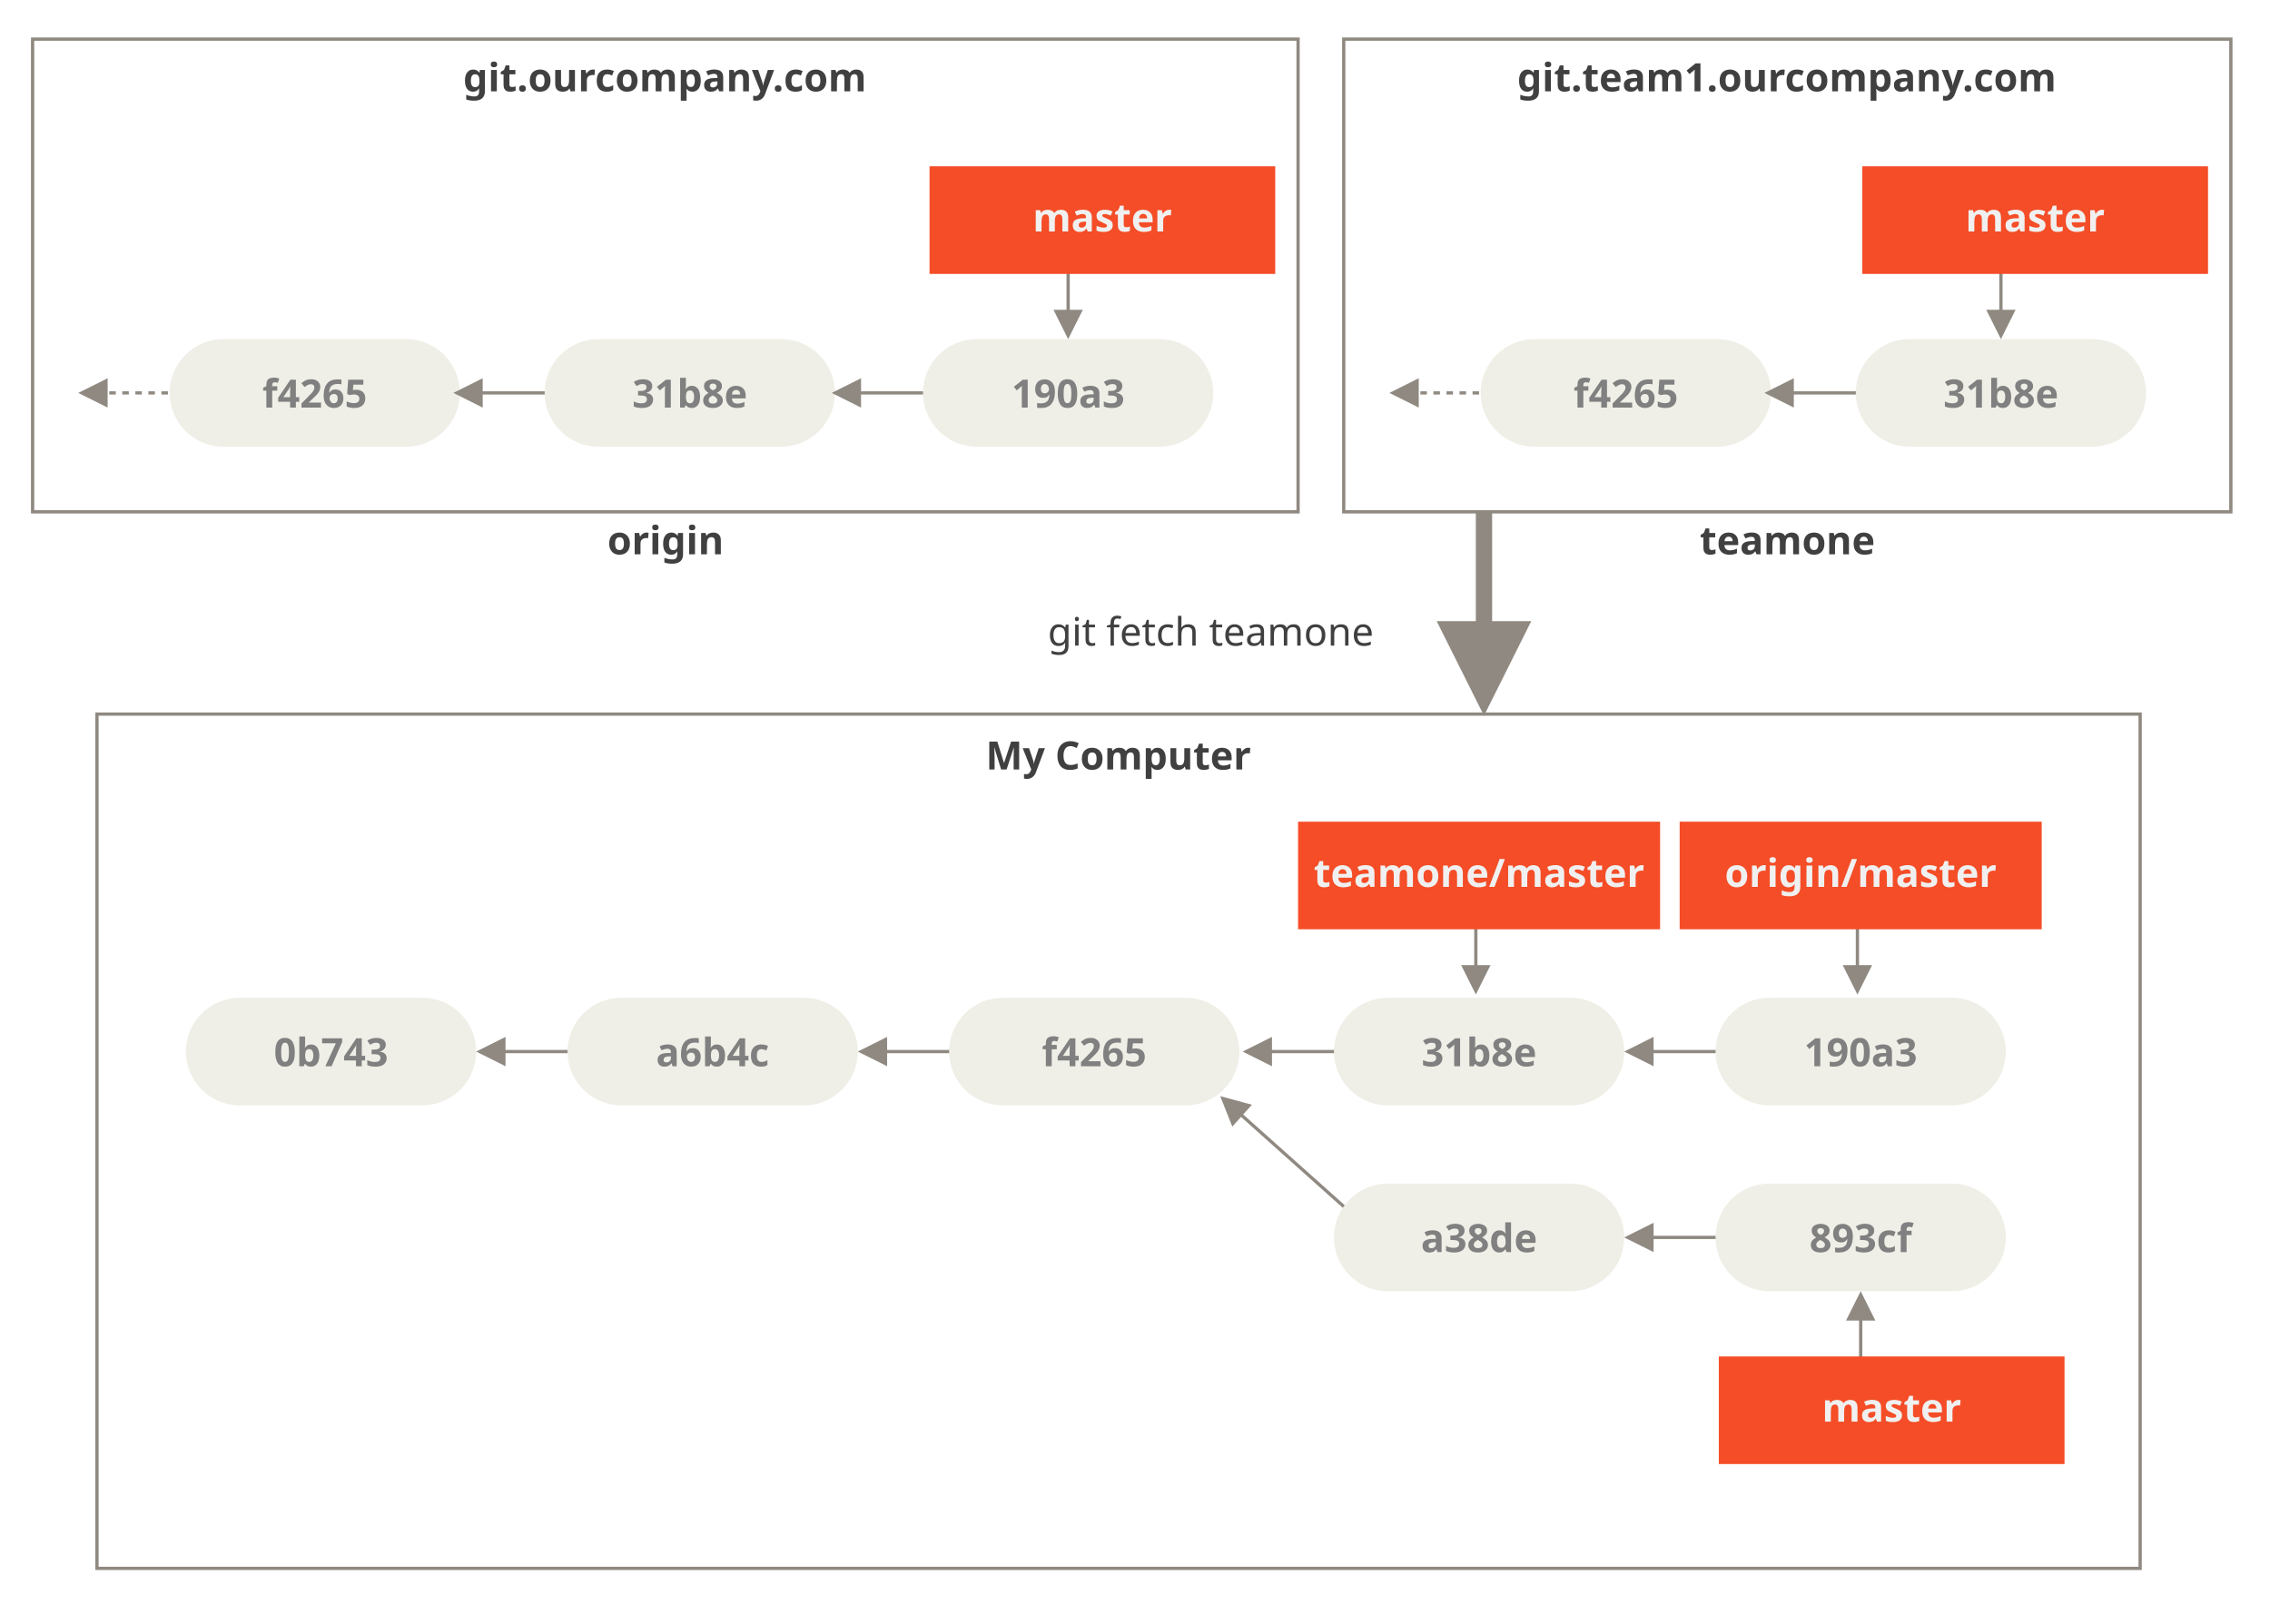
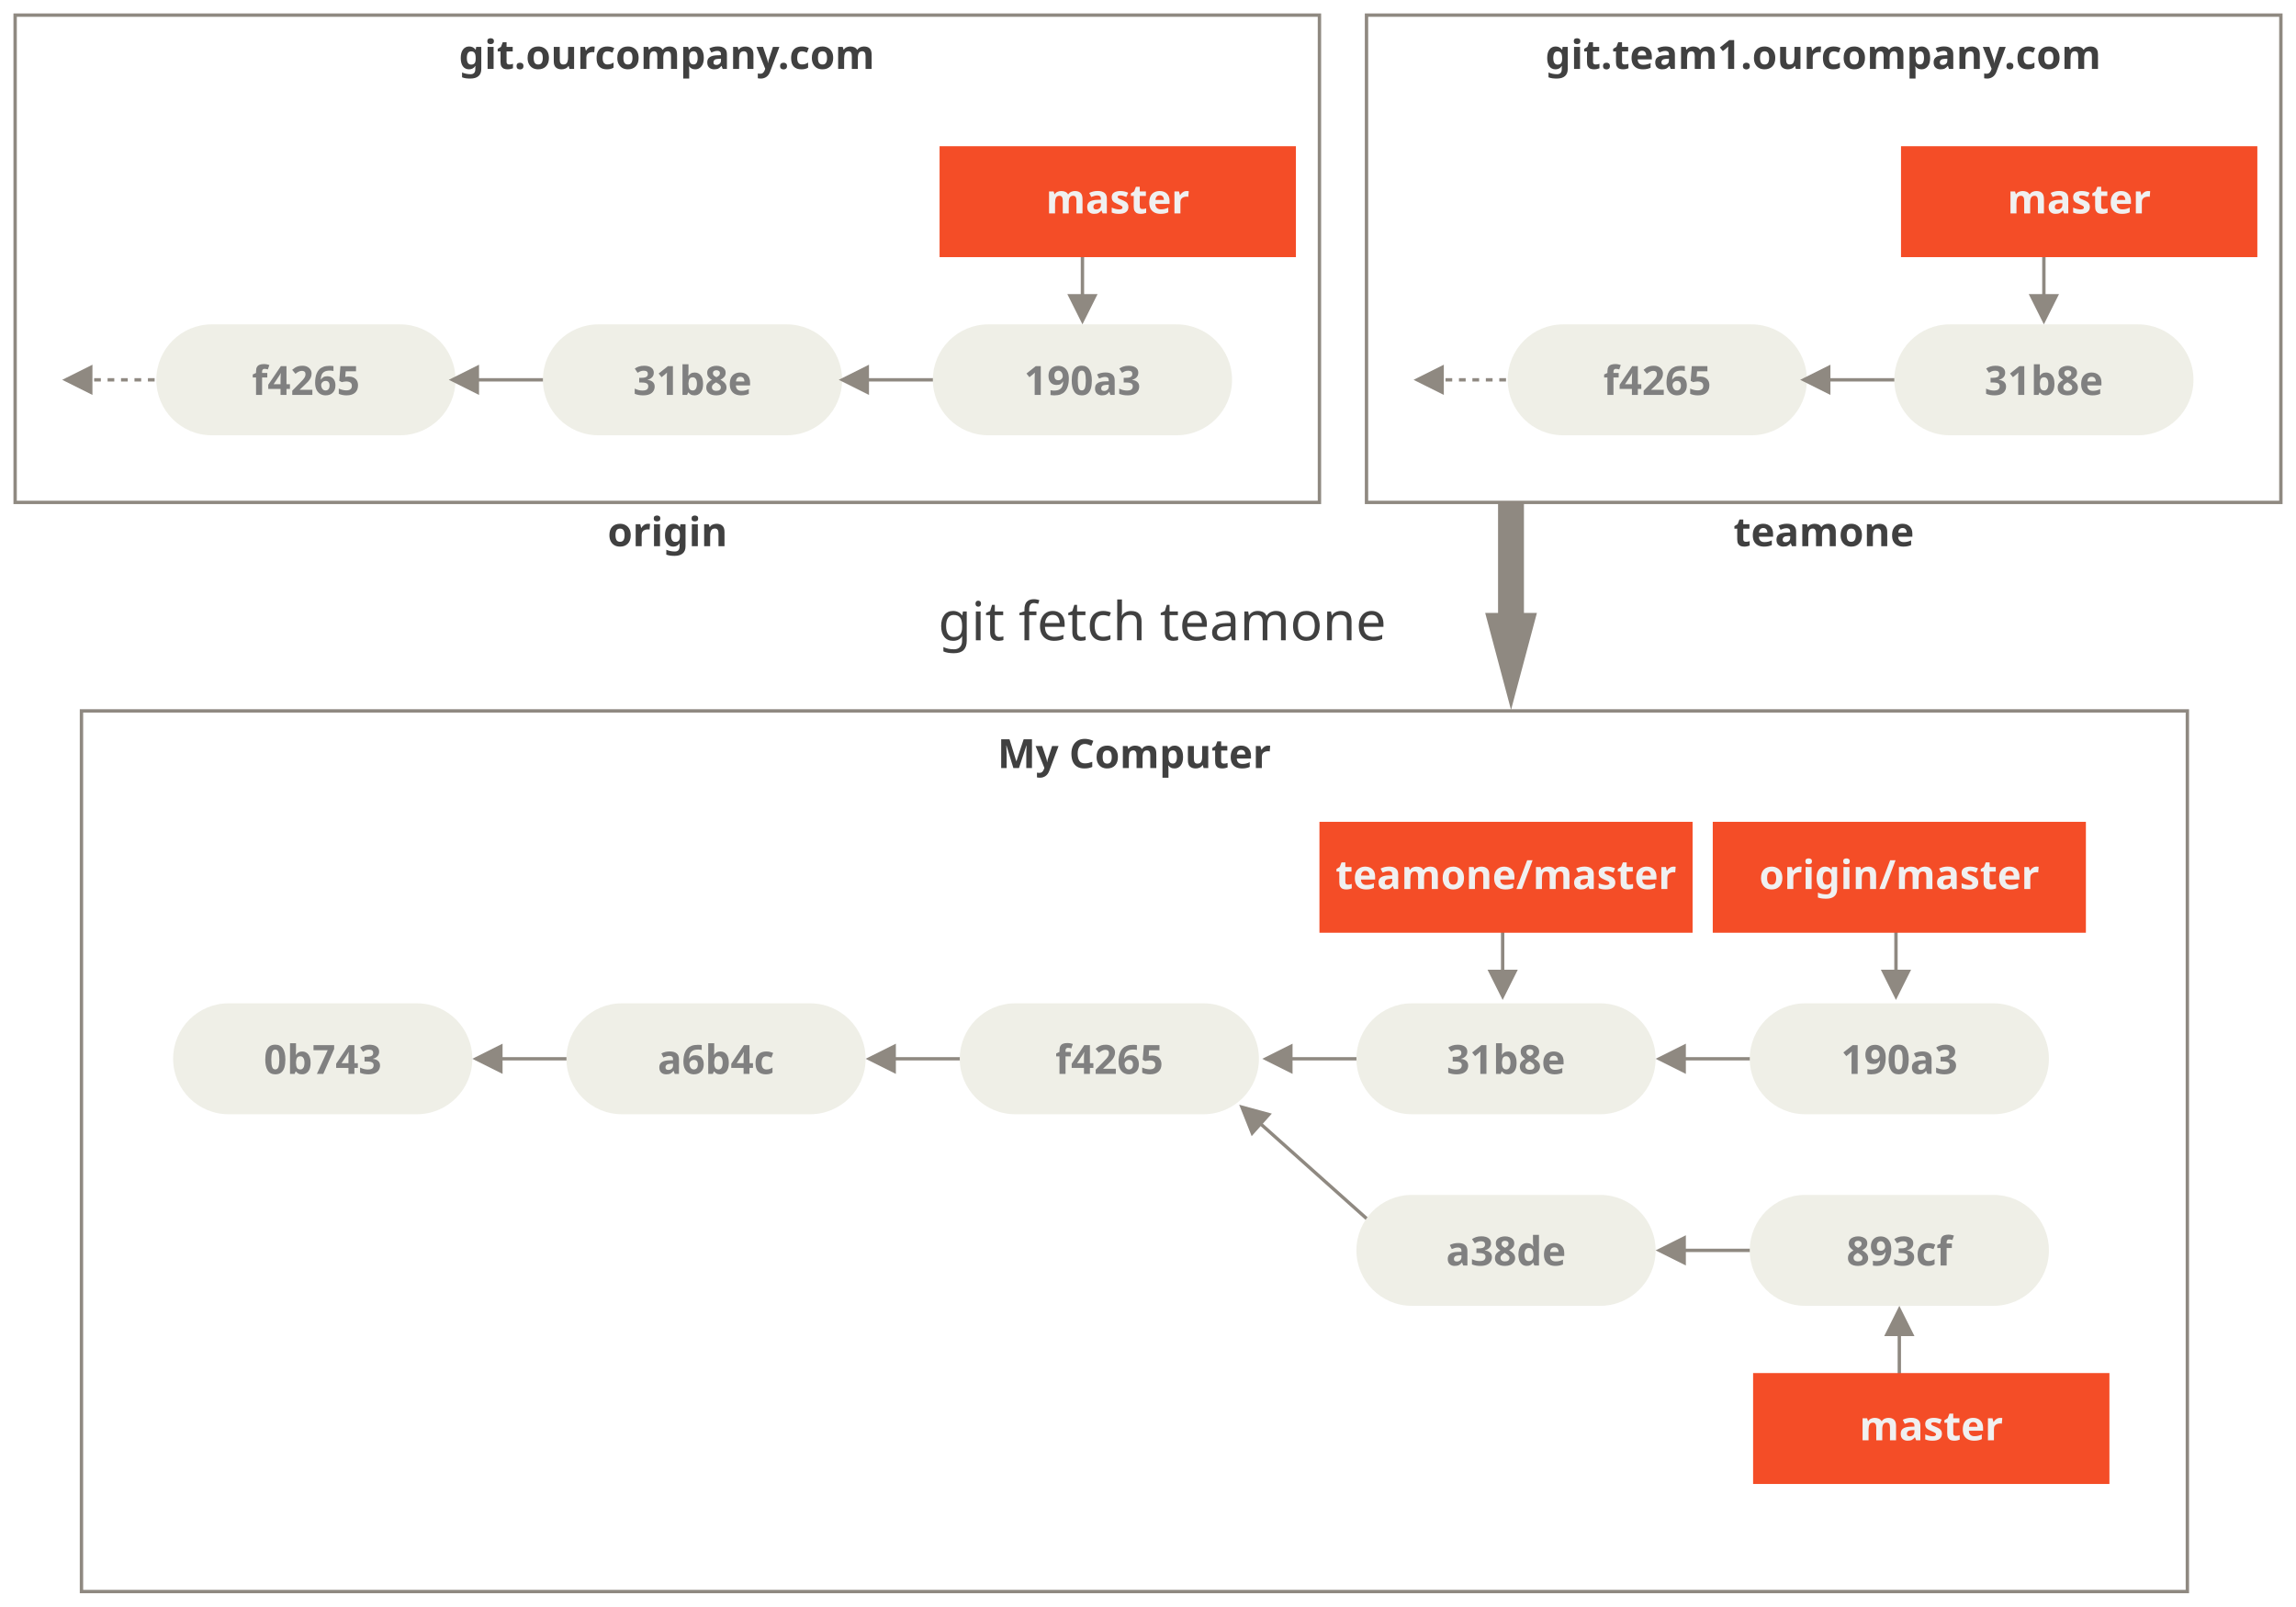
- <svg xmlns="http://www.w3.org/2000/svg" id="svg14736" version="1.1" viewBox="0 0 696 498">
-   <g id="03---Remote-Branches-5" fill="none" fill-rule="evenodd">
-     <g id="brown" transform="translate(57 306)">
-       <rect id="Rectangle-1" width="89" height="33" rx="16.5" fill="#EFEFE7" fill-rule="evenodd" />
-       <text id="C6" fill="#979797" font-family="Source Code Pro" font-size="12px" font-weight="700" text-anchor="middle">
-         <tspan id="tspan14560" x="44.5" y="21" fill="#808080">0b743</tspan>
-       </text>
-     </g>
-     <path id="Line-5" d="m155 322h39v1h-39v4l-9-4.5 9-4.5v4z" fill="#8F8981" fill-rule="nonzero" />
-     <g id="g14571" transform="translate(174 306)">
-       <rect id="rect14565" width="89" height="33" rx="16.5" fill="#EFEFE7" fill-rule="evenodd" />
-       <text id="text14569" fill="#979797" font-family="Source Code Pro" font-size="12px" font-weight="700" text-anchor="middle">
-         <tspan id="tspan14567" x="44.5" y="21" fill="#808080">a6b4c</tspan>
-       </text>
-     </g>
-     <g id="Line-4-+-brown-3" transform="translate(263 306)">
-       <path id="Line-4" d="m9 16h39v1h-39v4l-9-4.5 9-4.5v4z" fill="#8F8981" fill-rule="nonzero" />
-       <g id="g14580" transform="translate(28)">
-         <rect id="rect14574" width="89" height="33" rx="16.5" fill="#EFEFE7" fill-rule="evenodd" />
-         <text id="text14578" fill="#979797" font-family="Source Code Pro" font-size="12px" font-weight="700" text-anchor="middle">
-           <tspan id="tspan14576" x="44.5" y="21" fill="#808080">f4265</tspan>
+ <svg xmlns="http://www.w3.org/2000/svg" id="svg14736" version="1.1" viewBox="0 0 683 478">
+   <g id="g2350" transform="translate(-5.5,-7.5)">
+     <path id="path13358" transform="matrix(1 0 0 .98453 289.08 12.297)" d="m162.05 180.34v-33.369h7.703v33.369h3.862l-7.7 29.312-7.69-29.312z" style="fill:#8f8981" />
+     <g id="g2238">
+       <g id="brown" transform="translate(57,306)" style="fill-rule:evenodd;fill:none">
+         <rect id="Rectangle-1" width="89" height="33" rx="16.5" ry="16.5" style="fill-rule:evenodd;fill:#efefe7" />
+         <text id="C6" font-size="12px" font-weight="700" style="fill:#979797;font-family:'Source Code Pro';font-size:12px;font-weight:700;text-anchor:middle">
+           <tspan id="tspan14560" x="44.5" y="21" style="fill:gray">0b743</tspan>
        </text>
      </g>
-     </g>
-     <path id="Line-11" d="m390 322h39v1h-39v4l-9-4.5 9-4.5v4z" fill="#8F8981" fill-rule="nonzero" />
-     <path id="Line-14" d="m381.17 341.79 41.035 36.669-.666.746-41.035-36.669-2.665 2.983-3.712-9.352 9.709 2.642-2.665 2.983z" fill="#8F8981" fill-rule="nonzero" />
-     <g id="g14591" transform="translate(409 306)">
-       <rect id="rect14585" width="89" height="33" rx="16.5" fill="#EFEFE7" fill-rule="evenodd" />
-       <text id="text14589" fill="#979797" font-family="Source Code Pro" font-size="12px" font-weight="700" text-anchor="middle">
-         <tspan id="tspan14587" x="44.5" y="21" fill="#808080">31b8e</tspan>
-       </text>
-     </g>
-     <path id="Line-12" d="m507 322h39v1h-39v4l-9-4.5 9-4.5v4z" fill="#8F8981" fill-rule="nonzero" />
-     <g id="g14600" transform="translate(526 306)">
-       <rect id="rect14594" width="89" height="33" rx="16.5" fill="#EFEFE7" fill-rule="evenodd" />
-       <text id="text14598" fill="#979797" font-family="Source Code Pro" font-size="12px" font-weight="700" text-anchor="middle">
-         <tspan id="tspan14596" x="44.5" y="21" fill="#808080">190a3</tspan>
-       </text>
-     </g>
-     <g id="g14608" transform="translate(409 363)">
-       <rect id="rect14602" width="89" height="33" rx="16.5" fill="#EFEFE7" fill-rule="evenodd" />
-       <text id="text14606" fill="#979797" font-family="Source Code Pro" font-size="12px" font-weight="700" text-anchor="middle">
-         <tspan id="tspan14604" x="44.5" y="21" fill="#808080">a38de</tspan>
-       </text>
-     </g>
-     <path id="Line-13" d="m507 379h39v1h-39v4l-9-4.5 9-4.5v4z" fill="#8F8981" fill-rule="nonzero" />
-     <g id="g14617" transform="translate(526 363)">
-       <rect id="rect14611" width="89" height="33" rx="16.5" fill="#EFEFE7" fill-rule="evenodd" />
-       <text id="text14615" fill="#979797" font-family="Source Code Pro" font-size="12px" font-weight="700" text-anchor="middle">
-         <tspan id="tspan14613" x="44.5" y="21" fill="#808080">893cf</tspan>
-       </text>
-     </g>
-     <g id="Line-3-+-ref-2" transform="translate(527 396)">
-       <path id="Line-3" d="m44 9v25h-1v-25h-4l4.5-9 4.5 9h-4z" fill="#8F8981" fill-rule="nonzero" />
-       <g id="ref" transform="translate(0 20)">
-         <rect id="Rectangle-2" width="106" height="33" fill="#F44D27" fill-rule="evenodd" />
-         <text id="master" fill="#979797" font-family="Source Code Pro" font-size="12px" font-weight="700" text-anchor="middle">
-           <tspan id="tspan14621" x="53" y="20" fill="#f0f0f0">master</tspan>
+       <path id="Line-5" d="m155 322h39v1h-39v4l-9-4.5 9-4.5z" style="fill:#8f8981" />
+       <g id="g14571" transform="translate(174,306)" style="fill-rule:evenodd;fill:none">
+         <rect id="rect14565" width="89" height="33" rx="16.5" ry="16.5" style="fill-rule:evenodd;fill:#efefe7" />
+         <text id="text14569" font-size="12px" font-weight="700" style="fill:#979797;font-family:'Source Code Pro';font-size:12px;font-weight:700;text-anchor:middle">
+           <tspan id="tspan14567" x="44.5" y="21" style="fill:gray">a6b4c</tspan>
        </text>
      </g>
-     </g>
-     <g id="Line-6-+-ref-3" transform="translate(515 252)">
-       <path id="Line-6" d="m54 44v-27h1v27h4l-4.5 9-4.5-9h4z" fill="#8F8981" fill-rule="nonzero" />
-       <g id="ref-3">
-         <rect id="rect14627" width="111" height="33" fill="#F44D27" />
-         <text id="text14631" fill="#979797" font-family="Source Code Pro" font-size="12px" font-weight="700" text-anchor="middle">
-           <tspan id="tspan14629" x="55.5" y="20" fill="#f0f0f0">origin/master</tspan>
-         </text>
-       </g>
-     </g>
-     <g id="Line-6-+-ref-4" transform="translate(398 252)">
-       <path id="path14635" d="m54 44v-27h1v27h4l-4.5 9-4.5-9h4z" fill="#8F8981" fill-rule="nonzero" />
-       <g id="g14643">
-         <rect id="rect14637" width="111" height="33" fill="#F44D27" />
-         <text id="text14641" fill="#979797" font-family="Source Code Pro" font-size="12px" font-weight="700" text-anchor="middle">
-           <tspan id="tspan14639" x="55.5" y="20" fill="#f0f0f0">teamone/master</tspan>
-         </text>
-       </g>
-     </g>
-     <rect id="Rectangle-11" x="29.735" y="219" width="626.45" height="262" stroke="#8F8981" stroke-linecap="square" />
-     <text id="My-Computer" transform="translate(29.697)" font-size="12px" font-weight="700" style="fill:#404040;font-family:'Source Code Pro';font-size:12px;font-weight:700;text-anchor:middle">
-       <tspan id="tspan14647" x="313.225" y="236" style="fill:#404040">My Computer</tspan>
-     </text>
-     <text id="git-fetch-teamone" transform="translate(58)" font-size="12px" font-weight="700" style="fill:#404040;font-family:'Source Code Pro';font-feature-settings:normal;font-size:12px;font-variant-caps:normal;font-variant-ligatures:normal;font-variant-numeric:normal;font-weight:500;text-align:center;text-anchor:middle">
-       <tspan id="tspan14650" x="313.225" y="198" style="fill:#404040;font-family:'Source Code Pro';font-feature-settings:normal;font-size:12px;font-variant-caps:normal;font-variant-ligatures:normal;font-variant-numeric:normal;font-weight:500;text-align:center;text-anchor:middle">git fetch teamone</tspan>
-     </text>
-     <path id="Line" d="m452.5 190.5v-33.838h5v33.838h12l-14.5 29-14.5-29h12z" fill="#8F8981" fill-rule="nonzero" />
-     <g id="Group" transform="translate(24 51)">
-       <path id="Line-8" d="m0 69.5 9-4.5v9l-9-4.5zm47.5-.5v1h-2v-1h2zm-4 0v1h-2v-1h2zm-4 0v1h-2v-1h2zm-4 0v1h-2v-1h2zm-4 0v1h-2v-1h2zm-4 0v1h-2v-1h2zm-4 0v1h-2v-1h2zm-4 0v1h-2v-1h2zm-4 0v1h-2v-1h2zm-4 0v1h-2v-1h2z" fill="#8F8981" fill-rule="nonzero" />
-       <g id="g14661" transform="translate(28 53)">
-         <rect id="rect14655" width="89" height="33" rx="16.5" fill="#EFEFE7" fill-rule="evenodd" />
-         <text id="text14659" fill="#979797" font-family="Source Code Pro" font-size="12px" font-weight="700" text-anchor="middle">
-           <tspan id="tspan14657" x="44.5" y="21" fill="#808080">f4265</tspan>
-         </text>
-       </g>
-       <path id="Line-9" d="m124 69h39v1h-39v4l-9-4.5 9-4.5v4z" fill="#8F8981" fill-rule="nonzero" />
-       <g id="g14670" transform="translate(143 53)">
-         <rect id="rect14664" width="89" height="33" rx="16.5" fill="#EFEFE7" fill-rule="evenodd" />
-         <text id="text14668" fill="#979797" font-family="Source Code Pro" font-size="12px" font-weight="700" text-anchor="middle">
-           <tspan id="tspan14666" x="44.5" y="21" fill="#808080">31b8e</tspan>
-         </text>
-       </g>
-       <path id="Line-10" d="m240 69h39v1h-39v4l-9-4.5 9-4.5v4z" fill="#8F8981" fill-rule="nonzero" />
-       <g id="g14679" transform="translate(259 53)">
-         <rect id="rect14673" width="89" height="33" rx="16.5" fill="#EFEFE7" fill-rule="evenodd" />
-         <text id="text14677" fill="#979797" font-family="Source Code Pro" font-size="12px" font-weight="700" text-anchor="middle">
-           <tspan id="tspan14675" x="44.5" y="21" fill="#808080">190a3</tspan>
-         </text>
-       </g>
-       <g id="Line-2-+-ref" transform="translate(261)">
-         <path id="Line-2" d="m42 44v-24h1v24h4l-4.5 9-4.5-9h4z" fill="#8F8981" fill-rule="nonzero" />
-         <g id="g14688">
-           <rect id="rect14682" width="106" height="33" fill="#F44D27" fill-rule="evenodd" />
-           <text id="text14686" fill="#979797" font-family="Source Code Pro" font-size="12px" font-weight="700" text-anchor="middle">
-             <tspan id="tspan14684" x="53" y="20" fill="#f0f0f0">master</tspan>
+       <g id="Line-4-+-brown-3" transform="translate(263,306)" style="fill-rule:evenodd;fill:none">
+         <path id="Line-4" d="m9 16h39v1h-39v4l-9-4.5 9-4.5z" style="fill-rule:nonzero;fill:#8f8981" />
+         <g id="g14580" transform="translate(28)">
+           <rect id="rect14574" width="89" height="33" rx="16.5" ry="16.5" style="fill-rule:evenodd;fill:#efefe7" />
+           <text id="text14578" font-size="12px" font-weight="700" style="fill:#979797;font-family:'Source Code Pro';font-size:12px;font-weight:700;text-anchor:middle">
+             <tspan id="tspan14576" x="44.5" y="21" style="fill:gray">f4265</tspan>
          </text>
        </g>
      </g>
-     </g>
-     <rect id="Rectangle-10" x="10" y="12" width="388" height="144.97" stroke="#8F8981" stroke-linecap="square" />
-     <text id="git.ourcompany.com" transform="translate(-109.38)" font-size="12px" font-weight="700" style="fill:#404040;font-family:'Source Code Pro';font-size:12px;font-weight:700;text-anchor:middle">
-       <tspan id="tspan14693" x="313.225" y="28" style="fill:#404040">git.ourcompany.com</tspan>
-     </text>
-     <text id="origin" transform="translate(-109.15)" font-size="12px" font-weight="700" style="fill:#404040;font-family:'Source Code Pro';font-size:12px;font-weight:700;text-anchor:middle">
-       <tspan id="tspan14696" x="313.225" y="170" style="fill:#404040">origin</tspan>
-     </text>
-     <path id="Line-15" d="m426 120.5 9-4.5v9l-9-4.5zm47.5-.5v1h-2v-1h2zm-4 0v1h-2v-1h2zm-4 0v1h-2v-1h2zm-4 0v1h-2v-1h2zm-4 0v1h-2v-1h2zm-4 0v1h-2v-1h2zm-4 0v1h-2v-1h2zm-4 0v1h-2v-1h2zm-4 0v1h-2v-1h2zm-4 0v1h-2v-1h2z" fill="#8F8981" fill-rule="nonzero" />
-     <g id="g14706" transform="translate(454 104)">
-       <rect id="rect14700" width="89" height="33" rx="16.5" fill="#EFEFE7" fill-rule="evenodd" />
-       <text id="text14704" fill="#979797" font-family="Source Code Pro" font-size="12px" font-weight="700" text-anchor="middle">
-         <tspan id="tspan14702" x="44.5" y="21" fill="#808080">f4265</tspan>
+       <path id="Line-11" d="m390 322h39v1h-39v4l-9-4.5 9-4.5z" style="fill:#8f8981" />
+       <path id="Line-14" d="m381.17 341.79 41.035 36.669-.666.746-41.035-36.669-2.665 2.983-3.712-9.352 9.709 2.642-2.665 2.983z" style="fill:#8f8981" />
+       <g id="g14591" transform="translate(409,306)" style="fill-rule:evenodd;fill:none">
+         <rect id="rect14585" width="89" height="33" rx="16.5" ry="16.5" style="fill-rule:evenodd;fill:#efefe7" />
+         <text id="text14589" font-size="12px" font-weight="700" style="fill:#979797;font-family:'Source Code Pro';font-size:12px;font-weight:700;text-anchor:middle">
+           <tspan id="tspan14587" x="44.5" y="21" style="fill:gray">31b8e</tspan>
+         </text>
+       </g>
+       <path id="Line-12" d="m507 322h39v1h-39v4l-9-4.5 9-4.5z" style="fill:#8f8981" />
+       <g id="g14600" transform="translate(526,306)" style="fill-rule:evenodd;fill:none">
+         <rect id="rect14594" width="89" height="33" rx="16.5" ry="16.5" style="fill-rule:evenodd;fill:#efefe7" />
+         <text id="text14598" font-size="12px" font-weight="700" style="fill:#979797;font-family:'Source Code Pro';font-size:12px;font-weight:700;text-anchor:middle">
+           <tspan id="tspan14596" x="44.5" y="21" style="fill:gray">190a3</tspan>
+         </text>
+       </g>
+       <g id="g14608" transform="translate(409,363)" style="fill-rule:evenodd;fill:none">
+         <rect id="rect14602" width="89" height="33" rx="16.5" ry="16.5" style="fill-rule:evenodd;fill:#efefe7" />
+         <text id="text14606" font-size="12px" font-weight="700" style="fill:#979797;font-family:'Source Code Pro';font-size:12px;font-weight:700;text-anchor:middle">
+           <tspan id="tspan14604" x="44.5" y="21" style="fill:gray">a38de</tspan>
+         </text>
+       </g>
+       <path id="Line-13" d="m507 379h39v1h-39v4l-9-4.5 9-4.5z" style="fill:#8f8981" />
+       <g id="g14617" transform="translate(526,363)" style="fill-rule:evenodd;fill:none">
+         <rect id="rect14611" width="89" height="33" rx="16.5" ry="16.5" style="fill-rule:evenodd;fill:#efefe7" />
+         <text id="text14615" font-size="12px" font-weight="700" style="fill:#979797;font-family:'Source Code Pro';font-size:12px;font-weight:700;text-anchor:middle">
+           <tspan id="tspan14613" x="44.5" y="21" style="fill:gray">893cf</tspan>
+         </text>
+       </g>
+       <g id="Line-3-+-ref-2" transform="translate(527,396)" style="fill-rule:evenodd;fill:none">
+         <path id="Line-3" d="m44 9v25h-1v-25h-4l4.5-9 4.5 9z" style="fill-rule:nonzero;fill:#8f8981" />
+         <g id="ref" transform="translate(0,20)">
+           <rect id="Rectangle-2" width="106" height="33" style="fill-rule:evenodd;fill:#f44d27" />
+           <text id="master" font-size="12px" font-weight="700" style="fill:#979797;font-family:'Source Code Pro';font-size:12px;font-weight:700;text-anchor:middle">
+             <tspan id="tspan14621" x="53" y="20" style="fill:#f0f0f0">master</tspan>
+           </text>
+         </g>
+       </g>
+       <g id="Line-6-+-ref-3" transform="translate(515,252)" style="fill-rule:evenodd;fill:none">
+         <path id="Line-6" d="m54 44v-27h1v27h4l-4.5 9-4.5-9z" style="fill-rule:nonzero;fill:#8f8981" />
+         <g id="ref-3">
+           <rect id="rect14627" width="111" height="33" style="fill:#f44d27" />
+           <text id="text14631" font-size="12px" font-weight="700" style="fill:#979797;font-family:'Source Code Pro';font-size:12px;font-weight:700;text-anchor:middle">
+             <tspan id="tspan14629" x="55.5" y="20" style="fill:#f0f0f0">origin/master</tspan>
+           </text>
+         </g>
+       </g>
+       <g id="Line-6-+-ref-4" transform="translate(398,252)" style="fill-rule:evenodd;fill:none">
+         <path id="path14635" d="m54 44v-27h1v27h4l-4.5 9-4.5-9z" style="fill-rule:nonzero;fill:#8f8981" />
+         <g id="g14643">
+           <rect id="rect14637" width="111" height="33" style="fill:#f44d27" />
+           <text id="text14641" font-size="12px" font-weight="700" style="fill:#979797;font-family:'Source Code Pro';font-size:12px;font-weight:700;text-anchor:middle">
+             <tspan id="tspan14639" x="55.5" y="20" style="fill:#f0f0f0">teamone/master</tspan>
+           </text>
+         </g>
+       </g>
+       <rect id="Rectangle-11" x="29.735" y="219" width="626.45" height="262" style="fill:none;stroke-linecap:square;stroke:#8f8981" />
+       <text id="My-Computer" transform="translate(29.697)" font-size="12px" font-weight="700" style="fill-rule:evenodd;fill:#404040;font-family:'Source Code Pro';font-size:12px;font-weight:700;text-anchor:middle">
+         <tspan id="tspan14647" x="313.225" y="236" style="fill:#404040">My Computer</tspan>
      </text>
    </g>
-     <path id="Line-16" d="m550 120h39v1h-39v4l-9-4.5 9-4.5v4z" fill="#8F8981" fill-rule="nonzero" />
-     <g id="g14715" transform="translate(569 104)">
-       <rect id="rect14709" width="89" height="33" rx="16.5" fill="#EFEFE7" fill-rule="evenodd" />
-       <text id="text14713" fill="#979797" font-family="Source Code Pro" font-size="12px" font-weight="700" text-anchor="middle">
-         <tspan id="tspan14711" x="44.5" y="21" fill="#808080">31b8e</tspan>
+     <text id="git-fetch-teamone" transform="translate(38)" font-size="12px" font-weight="700" style="fill-rule:evenodd;fill:#404040;font-family:'Source Code Pro';font-feature-settings:normal;font-size:16px;font-variant-caps:normal;font-variant-ligatures:normal;font-variant-numeric:normal;font-weight:500;text-align:center;text-anchor:middle">
+       <tspan id="tspan14650" x="313.225" y="198" style="fill:#404040;font-family:'Source Code Pro';font-feature-settings:normal;font-size:16px;font-variant-caps:normal;font-variant-ligatures:normal;font-variant-numeric:normal;font-weight:500;line-height:15px;text-align:center;text-anchor:middle">git fetch teamone</tspan>
+     </text>
+     <g id="g2157">
+       <g id="Group" transform="translate(24,51)" style="fill-rule:evenodd;fill:none">
+         <path id="Line-8" d="m0 69.5 9-4.5v9zm47.5-.5v1h-2v-1zm-4 0v1h-2v-1zm-4 0v1h-2v-1zm-4 0v1h-2v-1zm-4 0v1h-2v-1zm-4 0v1h-2v-1zm-4 0v1h-2v-1zm-4 0v1h-2v-1zm-4 0v1h-2v-1zm-4 0v1h-2v-1z" style="fill-rule:nonzero;fill:#8f8981" />
+         <g id="g14661" transform="translate(28,53)">
+           <rect id="rect14655" width="89" height="33" rx="16.5" ry="16.5" style="fill-rule:evenodd;fill:#efefe7" />
+           <text id="text14659" font-size="12px" font-weight="700" style="fill:#979797;font-family:'Source Code Pro';font-size:12px;font-weight:700;text-anchor:middle">
+             <tspan id="tspan14657" x="44.5" y="21" style="fill:gray">f4265</tspan>
+           </text>
+         </g>
+         <path id="Line-9" d="m124 69h39v1h-39v4l-9-4.5 9-4.5z" style="fill-rule:nonzero;fill:#8f8981" />
+         <g id="g14670" transform="translate(143,53)">
+           <rect id="rect14664" width="89" height="33" rx="16.5" ry="16.5" style="fill-rule:evenodd;fill:#efefe7" />
+           <text id="text14668" font-size="12px" font-weight="700" style="fill:#979797;font-family:'Source Code Pro';font-size:12px;font-weight:700;text-anchor:middle">
+             <tspan id="tspan14666" x="44.5" y="21" style="fill:gray">31b8e</tspan>
+           </text>
+         </g>
+         <path id="Line-10" d="m240 69h39v1h-39v4l-9-4.5 9-4.5z" style="fill-rule:nonzero;fill:#8f8981" />
+         <g id="g14679" transform="translate(259,53)">
+           <rect id="rect14673" width="89" height="33" rx="16.5" ry="16.5" style="fill-rule:evenodd;fill:#efefe7" />
+           <text id="text14677" font-size="12px" font-weight="700" style="fill:#979797;font-family:'Source Code Pro';font-size:12px;font-weight:700;text-anchor:middle">
+             <tspan id="tspan14675" x="44.5" y="21" style="fill:gray">190a3</tspan>
+           </text>
+         </g>
+         <g id="Line-2-+-ref" transform="translate(261)">
+           <path id="Line-2" d="m42 44v-24h1v24h4l-4.5 9-4.5-9z" style="fill-rule:nonzero;fill:#8f8981" />
+           <g id="g14688">
+             <rect id="rect14682" width="106" height="33" style="fill-rule:evenodd;fill:#f44d27" />
+             <text id="text14686" font-size="12px" font-weight="700" style="fill:#979797;font-family:'Source Code Pro';font-size:12px;font-weight:700;text-anchor:middle">
+               <tspan id="tspan14684" x="53" y="20" style="fill:#f0f0f0">master</tspan>
+             </text>
+           </g>
+         </g>
+       </g>
+       <rect id="Rectangle-10" x="10" y="12" width="388" height="144.97" style="fill:none;stroke-linecap:square;stroke:#8f8981" />
+       <text id="git.ourcompany.com" transform="translate(-109.38)" font-size="12px" font-weight="700" style="fill-rule:evenodd;fill:#404040;font-family:'Source Code Pro';font-size:12px;font-weight:700;text-anchor:middle">
+         <tspan id="tspan14693" x="313.225" y="28" style="fill:#404040">git.ourcompany.com</tspan>
+       </text>
+       <text id="origin" transform="translate(-109.15)" font-size="12px" font-weight="700" style="fill-rule:evenodd;fill:#404040;font-family:'Source Code Pro';font-size:12px;font-weight:700;text-anchor:middle">
+         <tspan id="tspan14696" x="313.225" y="170" style="fill:#404040">origin</tspan>
      </text>
    </g>
-     <g id="Line-2-+-ref-2" transform="translate(571 51)">
-       <path id="path14717" d="m42 44v-24h1v24h4l-4.5 9-4.5-9h4z" fill="#8F8981" fill-rule="nonzero" />
-       <g id="g14725">
-         <rect id="rect14719" width="106" height="33" fill="#F44D27" fill-rule="evenodd" />
-         <text id="text14723" fill="#979797" font-family="Source Code Pro" font-size="12px" font-weight="700" text-anchor="middle">
-           <tspan id="tspan14721" x="53" y="20" fill="#f0f0f0">master</tspan>
+     <g id="g2180">
+       <path id="Line-15" d="m426 120.5 9-4.5v9zm47.5-.5v1h-2v-1zm-4 0v1h-2v-1zm-4 0v1h-2v-1zm-4 0v1h-2v-1zm-4 0v1h-2v-1zm-4 0v1h-2v-1zm-4 0v1h-2v-1zm-4 0v1h-2v-1zm-4 0v1h-2v-1zm-4 0v1h-2v-1z" style="fill:#8f8981" />
+       <g id="g14706" transform="translate(454,104)" style="fill-rule:evenodd;fill:none">
+         <rect id="rect14700" width="89" height="33" rx="16.5" ry="16.5" style="fill-rule:evenodd;fill:#efefe7" />
+         <text id="text14704" font-size="12px" font-weight="700" style="fill:#979797;font-family:'Source Code Pro';font-size:12px;font-weight:700;text-anchor:middle">
+           <tspan id="tspan14702" x="44.5" y="21" style="fill:gray">f4265</tspan>
        </text>
      </g>
+       <path id="Line-16" d="m550 120h39v1h-39v4l-9-4.5 9-4.5z" style="fill:#8f8981" />
+       <g id="g14715" transform="translate(569,104)" style="fill-rule:evenodd;fill:none">
+         <rect id="rect14709" width="89" height="33" rx="16.5" ry="16.5" style="fill-rule:evenodd;fill:#efefe7" />
+         <text id="text14713" font-size="12px" font-weight="700" style="fill:#979797;font-family:'Source Code Pro';font-size:12px;font-weight:700;text-anchor:middle">
+           <tspan id="tspan14711" x="44.5" y="21" style="fill:gray">31b8e</tspan>
+         </text>
+       </g>
+       <g id="Line-2-+-ref-2" transform="translate(571,51)" style="fill-rule:evenodd;fill:none">
+         <path id="path14717" d="m42 44v-24h1v24h4l-4.5 9-4.5-9z" style="fill-rule:nonzero;fill:#8f8981" />
+         <g id="g14725">
+           <rect id="rect14719" width="106" height="33" style="fill-rule:evenodd;fill:#f44d27" />
+           <text id="text14723" font-size="12px" font-weight="700" style="fill:#979797;font-family:'Source Code Pro';font-size:12px;font-weight:700;text-anchor:middle">
+             <tspan id="tspan14721" x="53" y="20" style="fill:#f0f0f0">master</tspan>
+           </text>
+         </g>
+       </g>
+       <rect id="Rectangle-12" x="412" y="12" width="272" height="144.97" style="fill:none;stroke-linecap:square;stroke:#8f8981" />
+       <text id="git.team1.ourcompany" transform="translate(234.62)" font-size="12px" font-weight="700" style="fill-rule:evenodd;fill:#404040;font-family:'Source Code Pro';font-size:12px;font-weight:700;text-anchor:middle">
+         <tspan id="tspan14729" x="313.225" y="28" style="fill:#404040">git.team1.ourcompany.com</tspan>
+       </text>
+       <text id="teamone" transform="translate(234.8)" font-size="12px" font-weight="700" style="fill-rule:evenodd;fill:#404040;font-family:'Source Code Pro';font-size:12px;font-weight:700;text-anchor:middle">
+         <tspan id="tspan14732" x="313.225" y="170" style="fill:#404040">teamone</tspan>
+       </text>
    </g>
-     <rect id="Rectangle-12" x="412" y="12" width="272" height="144.97" stroke="#8F8981" stroke-linecap="square" />
-     <text id="git.team1.ourcompany" transform="translate(234.62)" font-size="12px" font-weight="700" style="fill:#404040;font-family:'Source Code Pro';font-size:12px;font-weight:700;text-anchor:middle">
-       <tspan id="tspan14729" x="313.225" y="28" style="fill:#404040">git.team1.ourcompany.com</tspan>
-     </text>
-     <text id="teamone" transform="translate(234.8)" font-size="12px" font-weight="700" style="fill:#404040;font-family:'Source Code Pro';font-size:12px;font-weight:700;text-anchor:middle">
-       <tspan id="tspan14732" x="313.225" y="170" style="fill:#404040">teamone</tspan>
-     </text>
  </g>
</svg>
